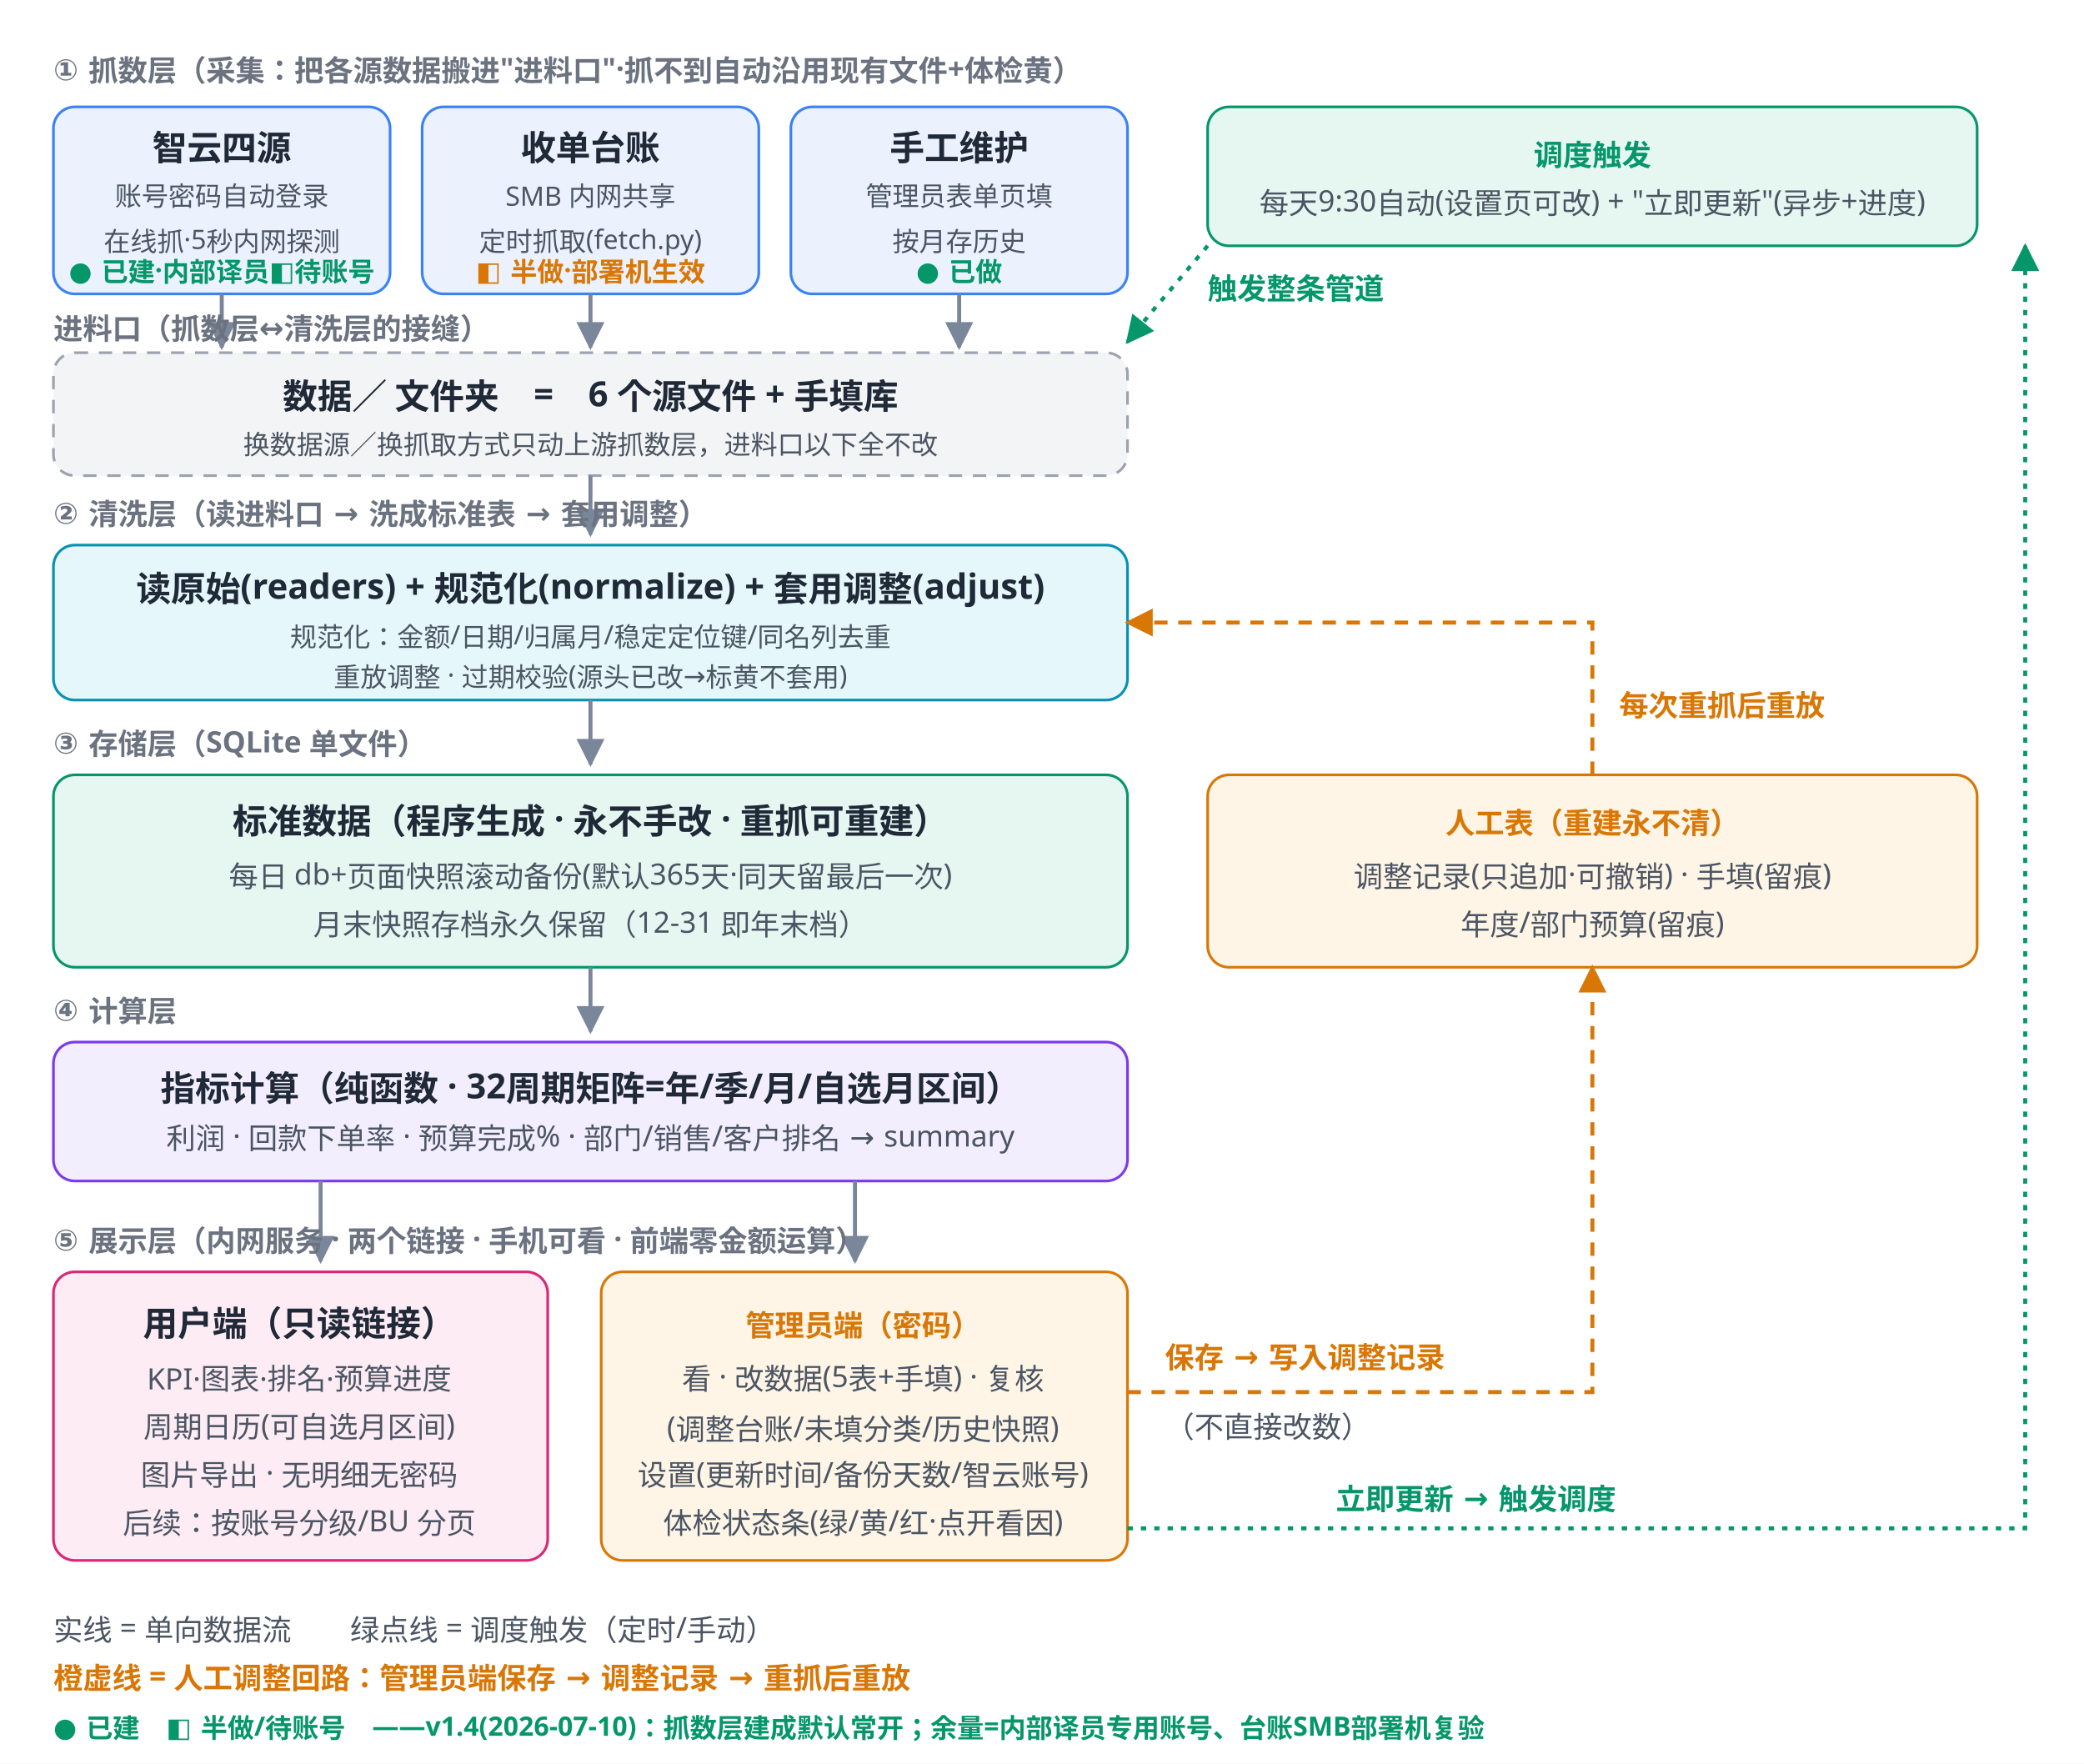
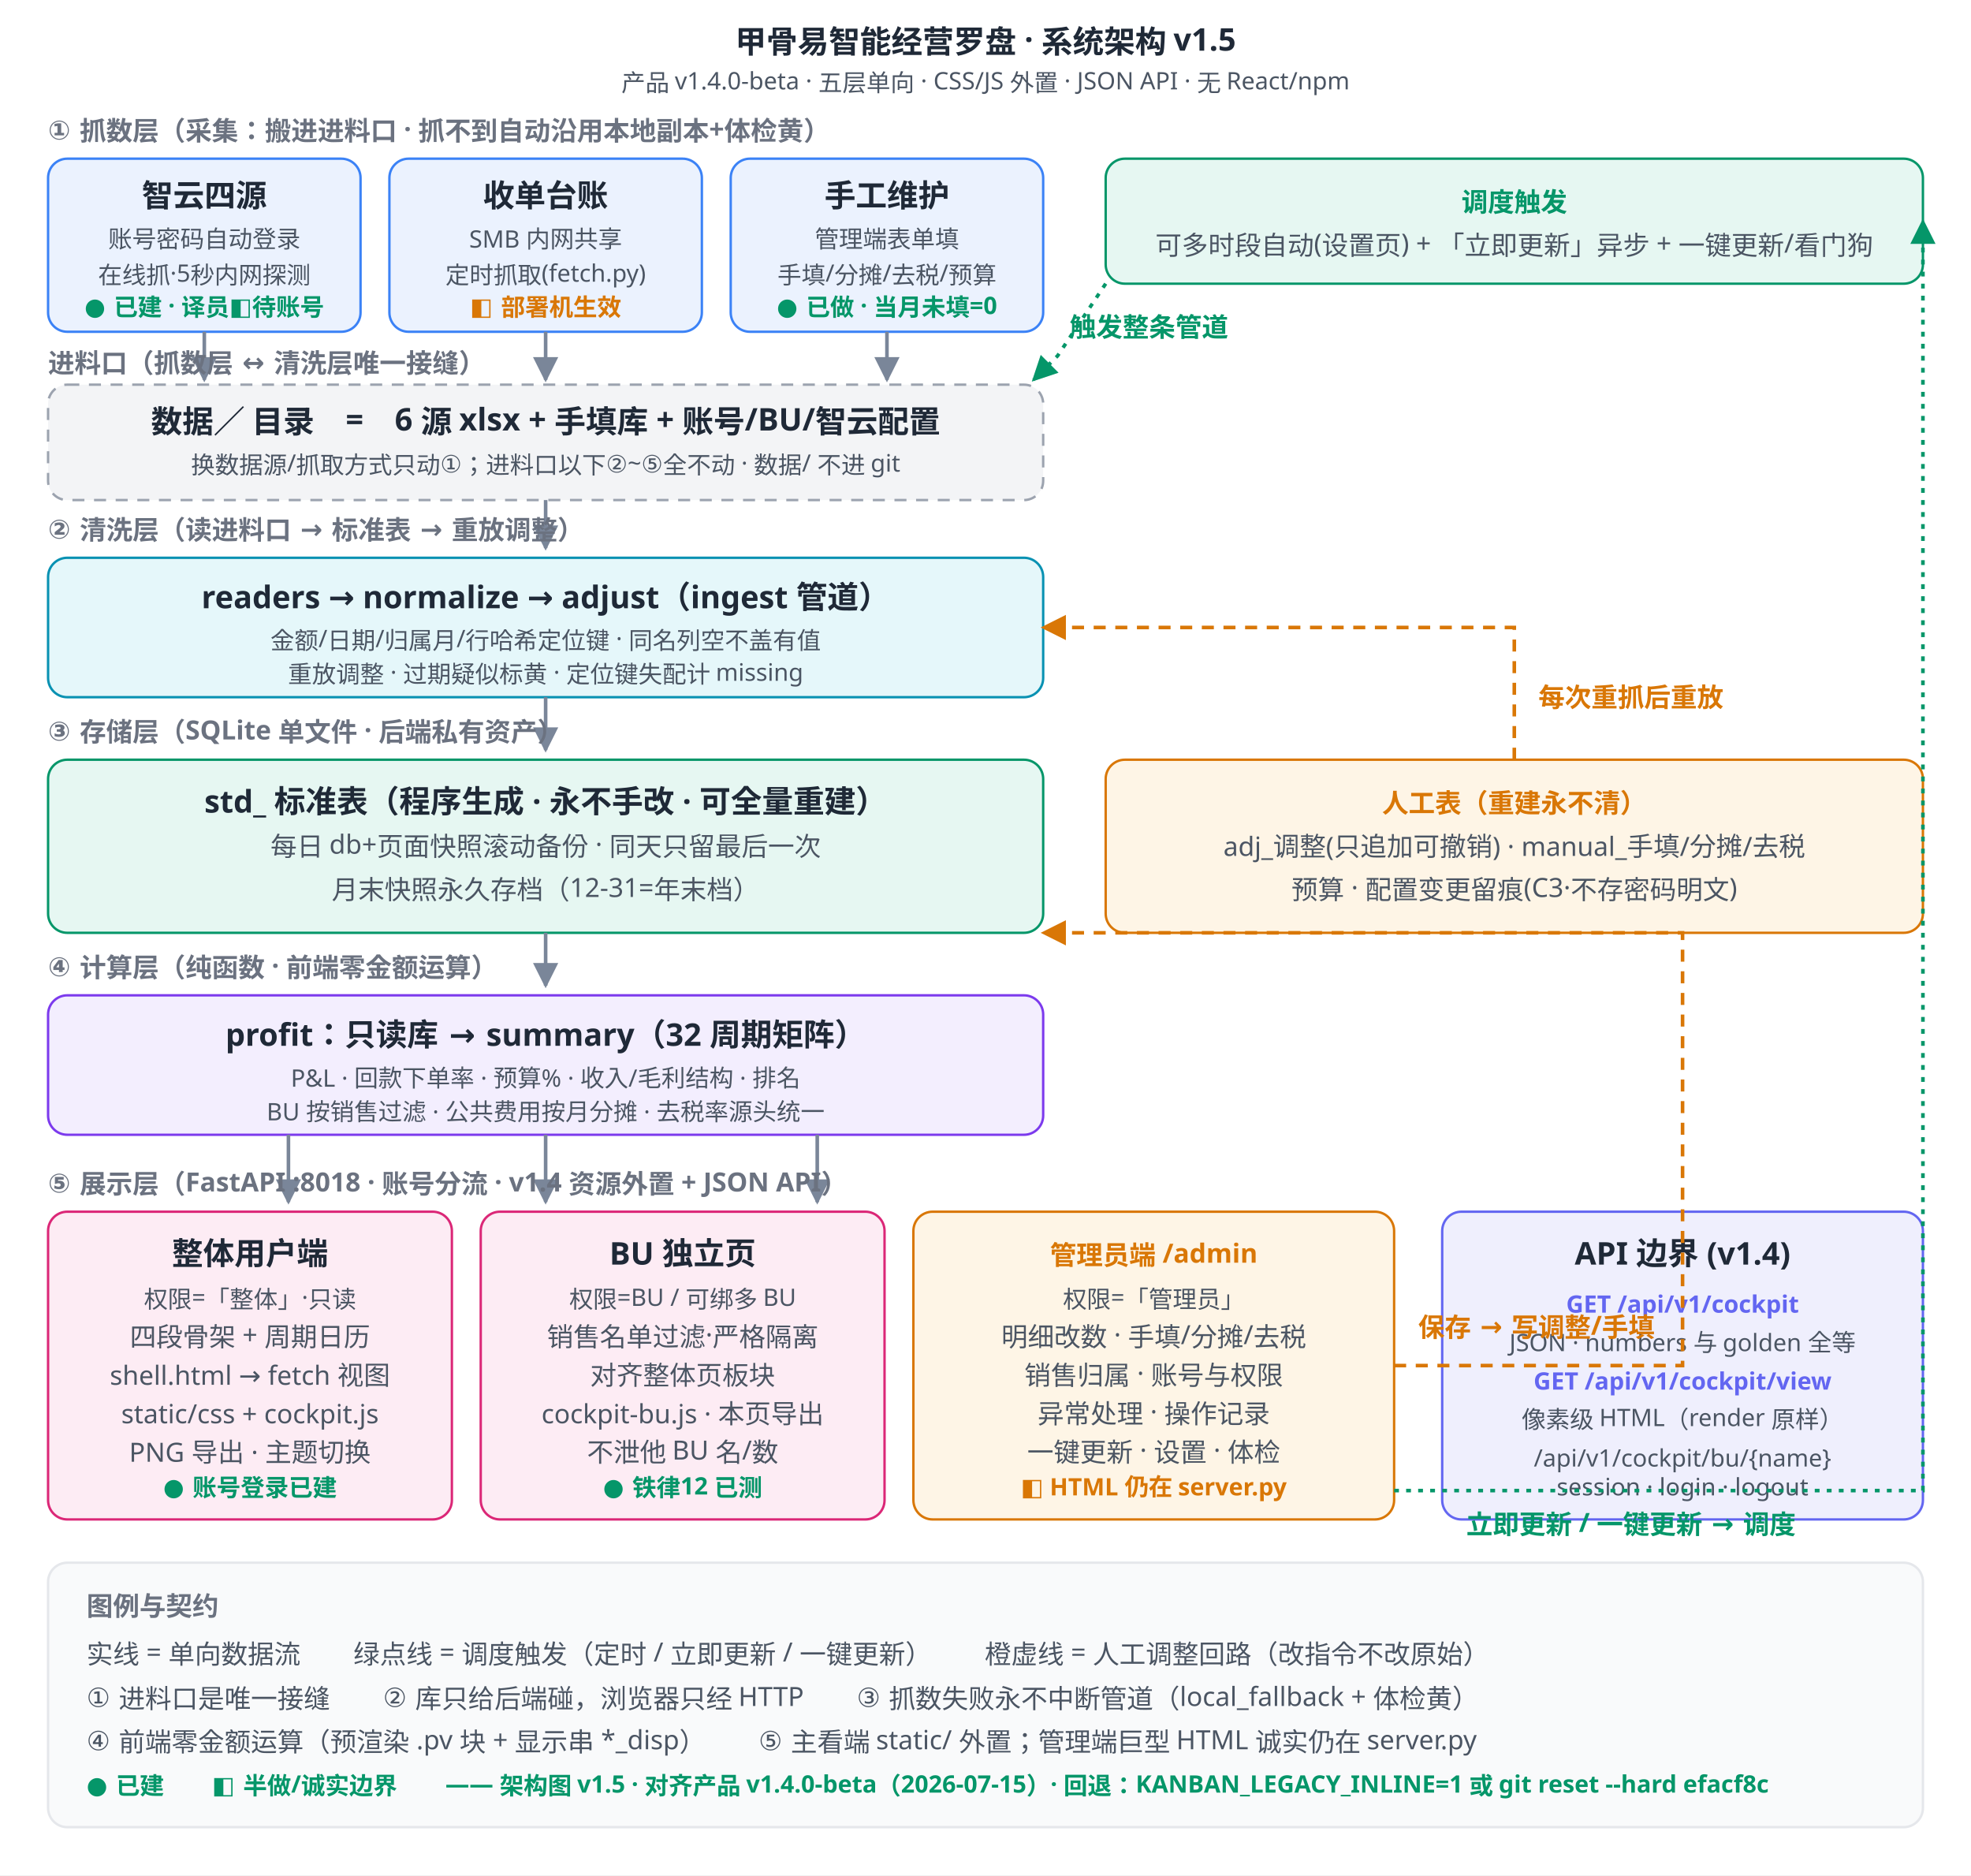
- <svg xmlns="http://www.w3.org/2000/svg" viewBox="0 0 780 660" role="img" font-family="system-ui, sans-serif">
+ <svg xmlns="http://www.w3.org/2000/svg" viewBox="0 0 820 780" role="img" font-family="system-ui, sans-serif">
  <defs>
    <marker id="ar" viewBox="0 0 10 10" refX="9" refY="5" markerWidth="7" markerHeight="7" orient="auto">
      <path d="M0 0L10 5L0 10z" fill="#7a8699" />
    </marker>
    <marker id="ar2" viewBox="0 0 10 10" refX="9" refY="5" markerWidth="7" markerHeight="7" orient="auto">
      <path d="M0 0L10 5L0 10z" fill="#d97706" />
    </marker>
    <marker id="ar3" viewBox="0 0 10 10" refX="9" refY="5" markerWidth="7" markerHeight="7" orient="auto">
      <path d="M0 0L10 5L0 10z" fill="#059669" />
    </marker>
  </defs>
  <style>
.t{fill:#1f2937;font-size:13px;font-weight:600}
.s{fill:#4b5563;font-size:11px}
.xs{fill:#4b5563;font-size:10px}
.lbl{fill:#6b7280;font-size:11px;font-weight:600}
.ln{stroke:#7a8699;stroke-width:1.5;fill:none;marker-end:url(#ar)}
.adj{stroke:#d97706;stroke-width:1.5;fill:none;marker-end:url(#ar2);stroke-dasharray:5 4}
.sch{stroke:#059669;stroke-width:1.5;fill:none;marker-end:url(#ar3);stroke-dasharray:2 3}
.at{fill:#d97706;font-size:11px;font-weight:600}
.gt{fill:#059669;font-size:11px;font-weight:600}
- .todo{fill:#dc2626;font-size:10px;font-weight:700}
+ .done{fill:#059669;font-size:10px;font-weight:700}
.half{fill:#d97706;font-size:10px;font-weight:700}
- .done{fill:#059669;font-size:10px;font-weight:700}
+ .api{fill:#6366f1;font-size:10px;font-weight:700}
</style>
-   <rect x="0" y="0" width="780" height="660" fill="#ffffff" />
-   <text x="20" y="30" class="lbl">① 抓数层（采集：把各源数据搬进"进料口"·抓不到自动沿用现有文件+体检黄）</text>
-   <rect x="20" y="40" width="126" height="70" rx="8" fill="#3b82f61a" stroke="#3b82f6" />
-   <text x="83" y="60" class="t" text-anchor="middle">智云四源</text>
-   <text x="83" y="77" class="xs" text-anchor="middle">账号密码自动登录</text>
-   <text x="83" y="94" class="xs" text-anchor="middle">在线抓·5秒内网探测</text>
-   <text x="83" y="105" class="done" text-anchor="middle">● 已建·内部译员◧待账号</text>
-   <rect x="158" y="40" width="126" height="70" rx="8" fill="#3b82f61a" stroke="#3b82f6" />
-   <text x="221" y="60" class="t" text-anchor="middle">收单台账</text>
-   <text x="221" y="77" class="xs" text-anchor="middle">SMB 内网共享</text>
-   <text x="221" y="94" class="xs" text-anchor="middle">定时抓取(fetch.py)</text>
-   <text x="221" y="105" class="half" text-anchor="middle">◧ 半做·部署机生效</text>
-   <rect x="296" y="40" width="126" height="70" rx="8" fill="#3b82f61a" stroke="#3b82f6" />
-   <text x="359" y="60" class="t" text-anchor="middle">手工维护</text>
-   <text x="359" y="77" class="xs" text-anchor="middle">管理员表单页填</text>
-   <text x="359" y="94" class="xs" text-anchor="middle">按月存历史</text>
-   <text x="359" y="105" class="done" text-anchor="middle">● 已做</text>
-   <rect x="452" y="40" width="288" height="52" rx="8" fill="#10b9811a" stroke="#059669" />
-   <text x="596" y="62" class="gt" text-anchor="middle" font-size="13">调度触发</text>
-   <text x="596" y="80" class="s" text-anchor="middle">每天9:30自动(设置页可改) + "立即更新"(异步+进度)</text>
-   <path class="sch" d="M452 92 L430 118 L422 128" />
-   <text x="452" y="112" class="gt">触发整条管道</text>
-   <path class="ln" d="M83 110 L83 130" />
-   <path class="ln" d="M221 110 L221 130" />
-   <path class="ln" d="M359 110 L359 130" />
-   <text x="20" y="127" class="lbl">进料口（抓数层↔清洗层的接缝）</text>
-   <rect x="20" y="132" width="402" height="46" rx="8" fill="#f3f4f6" stroke="#9ca3af" stroke-dasharray="5 4" />
-   <text x="221" y="153" class="t" text-anchor="middle">数据／ 文件夹　=　6 个源文件 + 手填库</text>
-   <text x="221" y="170" class="xs" text-anchor="middle">换数据源／换抓取方式只动上游抓数层，进料口以下全不改</text>
-   <path class="ln" d="M221 178 L221 200" />
-   <text x="20" y="196" class="lbl">② 清洗层（读进料口 → 洗成标准表 → 套用调整）</text>
-   <rect x="20" y="204" width="402" height="58" rx="8" fill="#06b6d41a" stroke="#0891b2" />
-   <text x="221" y="225" class="t" text-anchor="middle">读原始(readers) + 规范化(normalize) + 套用调整(adjust)</text>
-   <text x="221" y="242" class="xs" text-anchor="middle">规范化：金额/日期/归属月/稳定定位键/同名列去重</text>
-   <text x="221" y="257" class="xs" text-anchor="middle">重放调整 · 过期校验(源头已改→标黄不套用)</text>
-   <path class="ln" d="M221 262 L221 286" />
-   <text x="20" y="282" class="lbl">③ 存储层（SQLite 单文件）</text>
-   <rect x="20" y="290" width="402" height="72" rx="8" fill="#10b9811a" stroke="#059669" />
-   <text x="221" y="312" class="t" text-anchor="middle">标准数据（程序生成 · 永不手改 · 重抓可重建）</text>
-   <text x="221" y="332" class="s" text-anchor="middle">每日 db+页面快照滚动备份(默认365天·同天留最后一次)</text>
-   <text x="221" y="350" class="s" text-anchor="middle">月末快照存档永久保留（12-31 即年末档）</text>
-   <rect x="452" y="290" width="288" height="72" rx="8" fill="#f59e0b1a" stroke="#d97706" />
-   <text x="596" y="312" class="at" text-anchor="middle" font-size="14">人工表（重建永不清）</text>
-   <text x="596" y="332" class="s" text-anchor="middle">调整记录(只追加·可撤销) · 手填(留痕)</text>
-   <text x="596" y="350" class="s" text-anchor="middle">年度/部门预算(留痕)</text>
-   <path class="adj" d="M596 290 L596 233 L422 233" />
-   <text x="606" y="268" class="at">每次重抓后重放</text>
-   <path class="ln" d="M221 362 L221 386" />
-   <text x="20" y="382" class="lbl">④ 计算层</text>
-   <rect x="20" y="390" width="402" height="52" rx="8" fill="#8b5cf61a" stroke="#7c3aed" />
-   <text x="221" y="412" class="t" text-anchor="middle">指标计算（纯函数 · 32周期矩阵=年/季/月/自选月区间）</text>
-   <text x="221" y="430" class="s" text-anchor="middle">利润 · 回款下单率 · 预算完成% · 部门/销售/客户排名 → summary</text>
-   <path class="ln" d="M120 442 L120 472" />
-   <path class="ln" d="M320 442 L320 472" />
-   <text x="20" y="468" class="lbl">⑤ 展示层（内网服务 · 两个链接 · 手机可看 · 前端零金额运算）</text>
-   <rect x="20" y="476" width="185" height="108" rx="8" fill="#ec48991a" stroke="#db2777" />
-   <text x="112" y="500" class="t" text-anchor="middle">用户端（只读链接）</text>
-   <text x="112" y="520" class="s" text-anchor="middle">KPI·图表·排名·预算进度</text>
-   <text x="112" y="538" class="s" text-anchor="middle">周期日历(可自选月区间)</text>
-   <text x="112" y="556" class="s" text-anchor="middle">图片导出 · 无明细无密码</text>
-   <text x="112" y="574" class="s" text-anchor="middle">后续：按账号分级/BU 分页</text>
-   <rect x="225" y="476" width="197" height="108" rx="8" fill="#f59e0b1a" stroke="#d97706" />
-   <text x="323" y="500" class="at" text-anchor="middle" font-size="14">管理员端（密码）</text>
-   <text x="323" y="520" class="s" text-anchor="middle">看 · 改数据(5表+手填) · 复核</text>
-   <text x="323" y="538" class="s" text-anchor="middle">(调整台账/未填分类/历史快照)</text>
-   <text x="323" y="556" class="s" text-anchor="middle">设置(更新时间/备份天数/智云账号)</text>
-   <text x="323" y="574" class="s" text-anchor="middle">体检状态条(绿/黄/红·点开看因)</text>
-   <path class="adj" d="M422 521 L596 521 L596 362" />
-   <text x="436" y="512" class="at">保存 → 写入调整记录</text>
-   <text x="436" y="538" class="s">（不直接改数）</text>
-   <path class="sch" d="M422 572 L758 572 L758 92" />
-   <text x="500" y="565" class="gt">立即更新 → 触发调度</text>
-   <text x="20" y="614" class="s">实线 = 单向数据流　　绿点线 = 调度触发（定时/手动）</text>
-   <text x="20" y="632" class="at">橙虚线 = 人工调整回路：管理员端保存 → 调整记录 → 重抓后重放</text>
-   <text x="20" y="650" class="done">● 已建　◧ 半做/待账号　——v1.4(2026-07-10)：抓数层建成默认常开；余量=内部译员专用账号、台账SMB部署机复验</text>
+   <rect x="0" y="0" width="820" height="780" fill="#ffffff" />
+   <text x="410" y="22" class="t" text-anchor="middle" font-size="14">甲骨易智能经营罗盘 · 系统架构 v1.5</text>
+   <text x="410" y="38" class="xs" text-anchor="middle">产品 v1.4.0-beta · 五层单向 · CSS/JS 外置 · JSON API · 无 React/npm</text>
+   <text x="20" y="58" class="lbl">① 抓数层（采集：搬进进料口 · 抓不到自动沿用本地副本+体检黄）</text>
+   <rect x="20" y="66" width="130" height="72" rx="8" fill="#3b82f61a" stroke="#3b82f6" />
+   <text x="85" y="86" class="t" text-anchor="middle">智云四源</text>
+   <text x="85" y="103" class="xs" text-anchor="middle">账号密码自动登录</text>
+   <text x="85" y="118" class="xs" text-anchor="middle">在线抓·5秒内网探测</text>
+   <text x="85" y="131" class="done" text-anchor="middle">● 已建 · 译员◧待账号</text>
+   <rect x="162" y="66" width="130" height="72" rx="8" fill="#3b82f61a" stroke="#3b82f6" />
+   <text x="227" y="86" class="t" text-anchor="middle">收单台账</text>
+   <text x="227" y="103" class="xs" text-anchor="middle">SMB 内网共享</text>
+   <text x="227" y="118" class="xs" text-anchor="middle">定时抓取(fetch.py)</text>
+   <text x="227" y="131" class="half" text-anchor="middle">◧ 部署机生效</text>
+   <rect x="304" y="66" width="130" height="72" rx="8" fill="#3b82f61a" stroke="#3b82f6" />
+   <text x="369" y="86" class="t" text-anchor="middle">手工维护</text>
+   <text x="369" y="103" class="xs" text-anchor="middle">管理端表单填</text>
+   <text x="369" y="118" class="xs" text-anchor="middle">手填/分摊/去税/预算</text>
+   <text x="369" y="131" class="done" text-anchor="middle">● 已做 · 当月未填=0</text>
+   <rect x="460" y="66" width="340" height="52" rx="8" fill="#10b9811a" stroke="#059669" />
+   <text x="630" y="88" class="gt" text-anchor="middle" font-size="13">调度触发</text>
+   <text x="630" y="106" class="s" text-anchor="middle">可多时段自动(设置页) + 「立即更新」异步 + 一键更新/看门狗</text>
+   <path class="sch" d="M460 118 L440 148 L430 158" />
+   <text x="445" y="140" class="gt">触发整条管道</text>
+   <path class="ln" d="M85 138 L85 158" />
+   <path class="ln" d="M227 138 L227 158" />
+   <path class="ln" d="M369 138 L369 158" />
+   <text x="20" y="155" class="lbl">进料口（抓数层 ↔ 清洗层唯一接缝）</text>
+   <rect x="20" y="160" width="414" height="48" rx="8" fill="#f3f4f6" stroke="#9ca3af" stroke-dasharray="5 4" />
+   <text x="227" y="180" class="t" text-anchor="middle">数据／ 目录　=　6 源 xlsx + 手填库 + 账号/BU/智云配置</text>
+   <text x="227" y="197" class="xs" text-anchor="middle">换数据源/抓取方式只动①；进料口以下②~⑤全不动 · 数据/ 不进 git</text>
+   <path class="ln" d="M227 208 L227 228" />
+   <text x="20" y="224" class="lbl">② 清洗层（读进料口 → 标准表 → 重放调整）</text>
+   <rect x="20" y="232" width="414" height="58" rx="8" fill="#06b6d41a" stroke="#0891b2" />
+   <text x="227" y="253" class="t" text-anchor="middle">readers → normalize → adjust（ingest 管道）</text>
+   <text x="227" y="270" class="xs" text-anchor="middle">金额/日期/归属月/行哈希定位键 · 同名列空不盖有值</text>
+   <text x="227" y="284" class="xs" text-anchor="middle">重放调整 · 过期疑似标黄 · 定位键失配计 missing</text>
+   <path class="ln" d="M227 290 L227 312" />
+   <text x="20" y="308" class="lbl">③ 存储层（SQLite 单文件 · 后端私有资产）</text>
+   <rect x="20" y="316" width="414" height="72" rx="8" fill="#10b9811a" stroke="#059669" />
+   <text x="227" y="338" class="t" text-anchor="middle">std_ 标准表（程序生成 · 永不手改 · 可全量重建）</text>
+   <text x="227" y="356" class="s" text-anchor="middle">每日 db+页面快照滚动备份 · 同天只留最后一次</text>
+   <text x="227" y="374" class="s" text-anchor="middle">月末快照永久存档（12-31=年末档）</text>
+   <rect x="460" y="316" width="340" height="72" rx="8" fill="#f59e0b1a" stroke="#d97706" />
+   <text x="630" y="338" class="at" text-anchor="middle" font-size="13">人工表（重建永不清）</text>
+   <text x="630" y="356" class="s" text-anchor="middle">adj_调整(只追加可撤销) · manual_手填/分摊/去税</text>
+   <text x="630" y="374" class="s" text-anchor="middle">预算 · 配置变更留痕(C3·不存密码明文)</text>
+   <path class="adj" d="M630 316 L630 261 L434 261" />
+   <text x="640" y="294" class="at">每次重抓后重放</text>
+   <path class="ln" d="M227 388 L227 410" />
+   <text x="20" y="406" class="lbl">④ 计算层（纯函数 · 前端零金额运算）</text>
+   <rect x="20" y="414" width="414" height="58" rx="8" fill="#8b5cf61a" stroke="#7c3aed" />
+   <text x="227" y="435" class="t" text-anchor="middle">profit：只读库 → summary（32 周期矩阵）</text>
+   <text x="227" y="452" class="xs" text-anchor="middle">P&amp;L · 回款下单率 · 预算% · 收入/毛利结构 · 排名</text>
+   <text x="227" y="466" class="xs" text-anchor="middle">BU 按销售过滤 · 公共费用按月分摊 · 去税率源头统一</text>
+   <path class="ln" d="M120 472 L120 500" />
+   <path class="ln" d="M227 472 L227 500" />
+   <path class="ln" d="M340 472 L340 500" />
+   <text x="20" y="496" class="lbl">⑤ 展示层（FastAPI :8018 · 账号分流 · v1.4 资源外置 + JSON API）</text>
+   <rect x="20" y="504" width="168" height="128" rx="8" fill="#ec48991a" stroke="#db2777" />
+   <text x="104" y="526" class="t" text-anchor="middle">整体用户端</text>
+   <text x="104" y="544" class="xs" text-anchor="middle">权限=「整体」·只读</text>
+   <text x="104" y="560" class="s" text-anchor="middle">四段骨架 + 周期日历</text>
+   <text x="104" y="576" class="s" text-anchor="middle">shell.html → fetch 视图</text>
+   <text x="104" y="592" class="s" text-anchor="middle">static/css + cockpit.js</text>
+   <text x="104" y="608" class="s" text-anchor="middle">PNG 导出 · 主题切换</text>
+   <text x="104" y="622" class="done" text-anchor="middle">● 账号登录已建</text>
+   <rect x="200" y="504" width="168" height="128" rx="8" fill="#ec48991a" stroke="#db2777" />
+   <text x="284" y="526" class="t" text-anchor="middle">BU 独立页</text>
+   <text x="284" y="544" class="xs" text-anchor="middle">权限=BU / 可绑多 BU</text>
+   <text x="284" y="560" class="s" text-anchor="middle">销售名单过滤·严格隔离</text>
+   <text x="284" y="576" class="s" text-anchor="middle">对齐整体页板块</text>
+   <text x="284" y="592" class="s" text-anchor="middle">cockpit-bu.js · 本页导出</text>
+   <text x="284" y="608" class="s" text-anchor="middle">不泄他 BU 名/数</text>
+   <text x="284" y="622" class="done" text-anchor="middle">● 铁律12 已测</text>
+   <rect x="380" y="504" width="200" height="128" rx="8" fill="#f59e0b1a" stroke="#d97706" />
+   <text x="480" y="526" class="at" text-anchor="middle" font-size="13">管理员端 /admin</text>
+   <text x="480" y="544" class="xs" text-anchor="middle">权限=「管理员」</text>
+   <text x="480" y="560" class="s" text-anchor="middle">明细改数 · 手填/分摊/去税</text>
+   <text x="480" y="576" class="s" text-anchor="middle">销售归属 · 账号与权限</text>
+   <text x="480" y="592" class="s" text-anchor="middle">异常处理 · 操作记录</text>
+   <text x="480" y="608" class="s" text-anchor="middle">一键更新 · 设置 · 体检</text>
+   <text x="480" y="622" class="half" text-anchor="middle">◧ HTML 仍在 server.py</text>
+   <rect x="600" y="504" width="200" height="128" rx="8" fill="#6366f11a" stroke="#6366f1" />
+   <text x="700" y="526" class="t" text-anchor="middle" fill="#4f46e5">API 边界 (v1.4)</text>
+   <text x="700" y="546" class="api" text-anchor="middle">GET /api/v1/cockpit</text>
+   <text x="700" y="562" class="xs" text-anchor="middle">JSON · numbers 与 golden 全等</text>
+   <text x="700" y="578" class="api" text-anchor="middle">GET /api/v1/cockpit/view</text>
+   <text x="700" y="594" class="xs" text-anchor="middle">像素级 HTML（render 原样）</text>
+   <text x="700" y="610" class="xs" text-anchor="middle">/api/v1/cockpit/bu/{name}</text>
+   <text x="700" y="622" class="xs" text-anchor="middle">session · login · logout</text>
+   <path class="adj" d="M580 568 L700 568 L700 388 L434 388" />
+   <text x="590" y="556" class="at">保存 → 写调整/手填</text>
+   <path class="sch" d="M580 620 L800 620 L800 118 L800 92" />
+   <text x="610" y="638" class="gt">立即更新 / 一键更新 → 调度</text>
+   <rect x="20" y="650" width="780" height="110" rx="8" fill="#f9fafb" stroke="#e5e7eb" />
+   <text x="36" y="672" class="lbl">图例与契约</text>
+   <text x="36" y="692" class="s">实线 = 单向数据流　　绿点线 = 调度触发（定时 / 立即更新 / 一键更新）　　橙虚线 = 人工调整回路（改指令不改原始）</text>
+   <text x="36" y="710" class="s">① 进料口是唯一接缝　　② 库只给后端碰，浏览器只经 HTTP　　③ 抓数失败永不中断管道（local_fallback + 体检黄）</text>
+   <text x="36" y="728" class="s">④ 前端零金额运算（预渲染 .pv 块 + 显示串 *_disp）　　⑤ 主看端 static/ 外置；管理端巨型 HTML 诚实仍在 server.py</text>
+   <text x="36" y="746" class="done">● 已建　　◧ 半做/诚实边界　　—— 架构图 v1.5 · 对齐产品 v1.4.0-beta（2026-07-15）· 回退：KANBAN_LEGACY_INLINE=1 或 git reset --hard efacf8c</text>
</svg>
